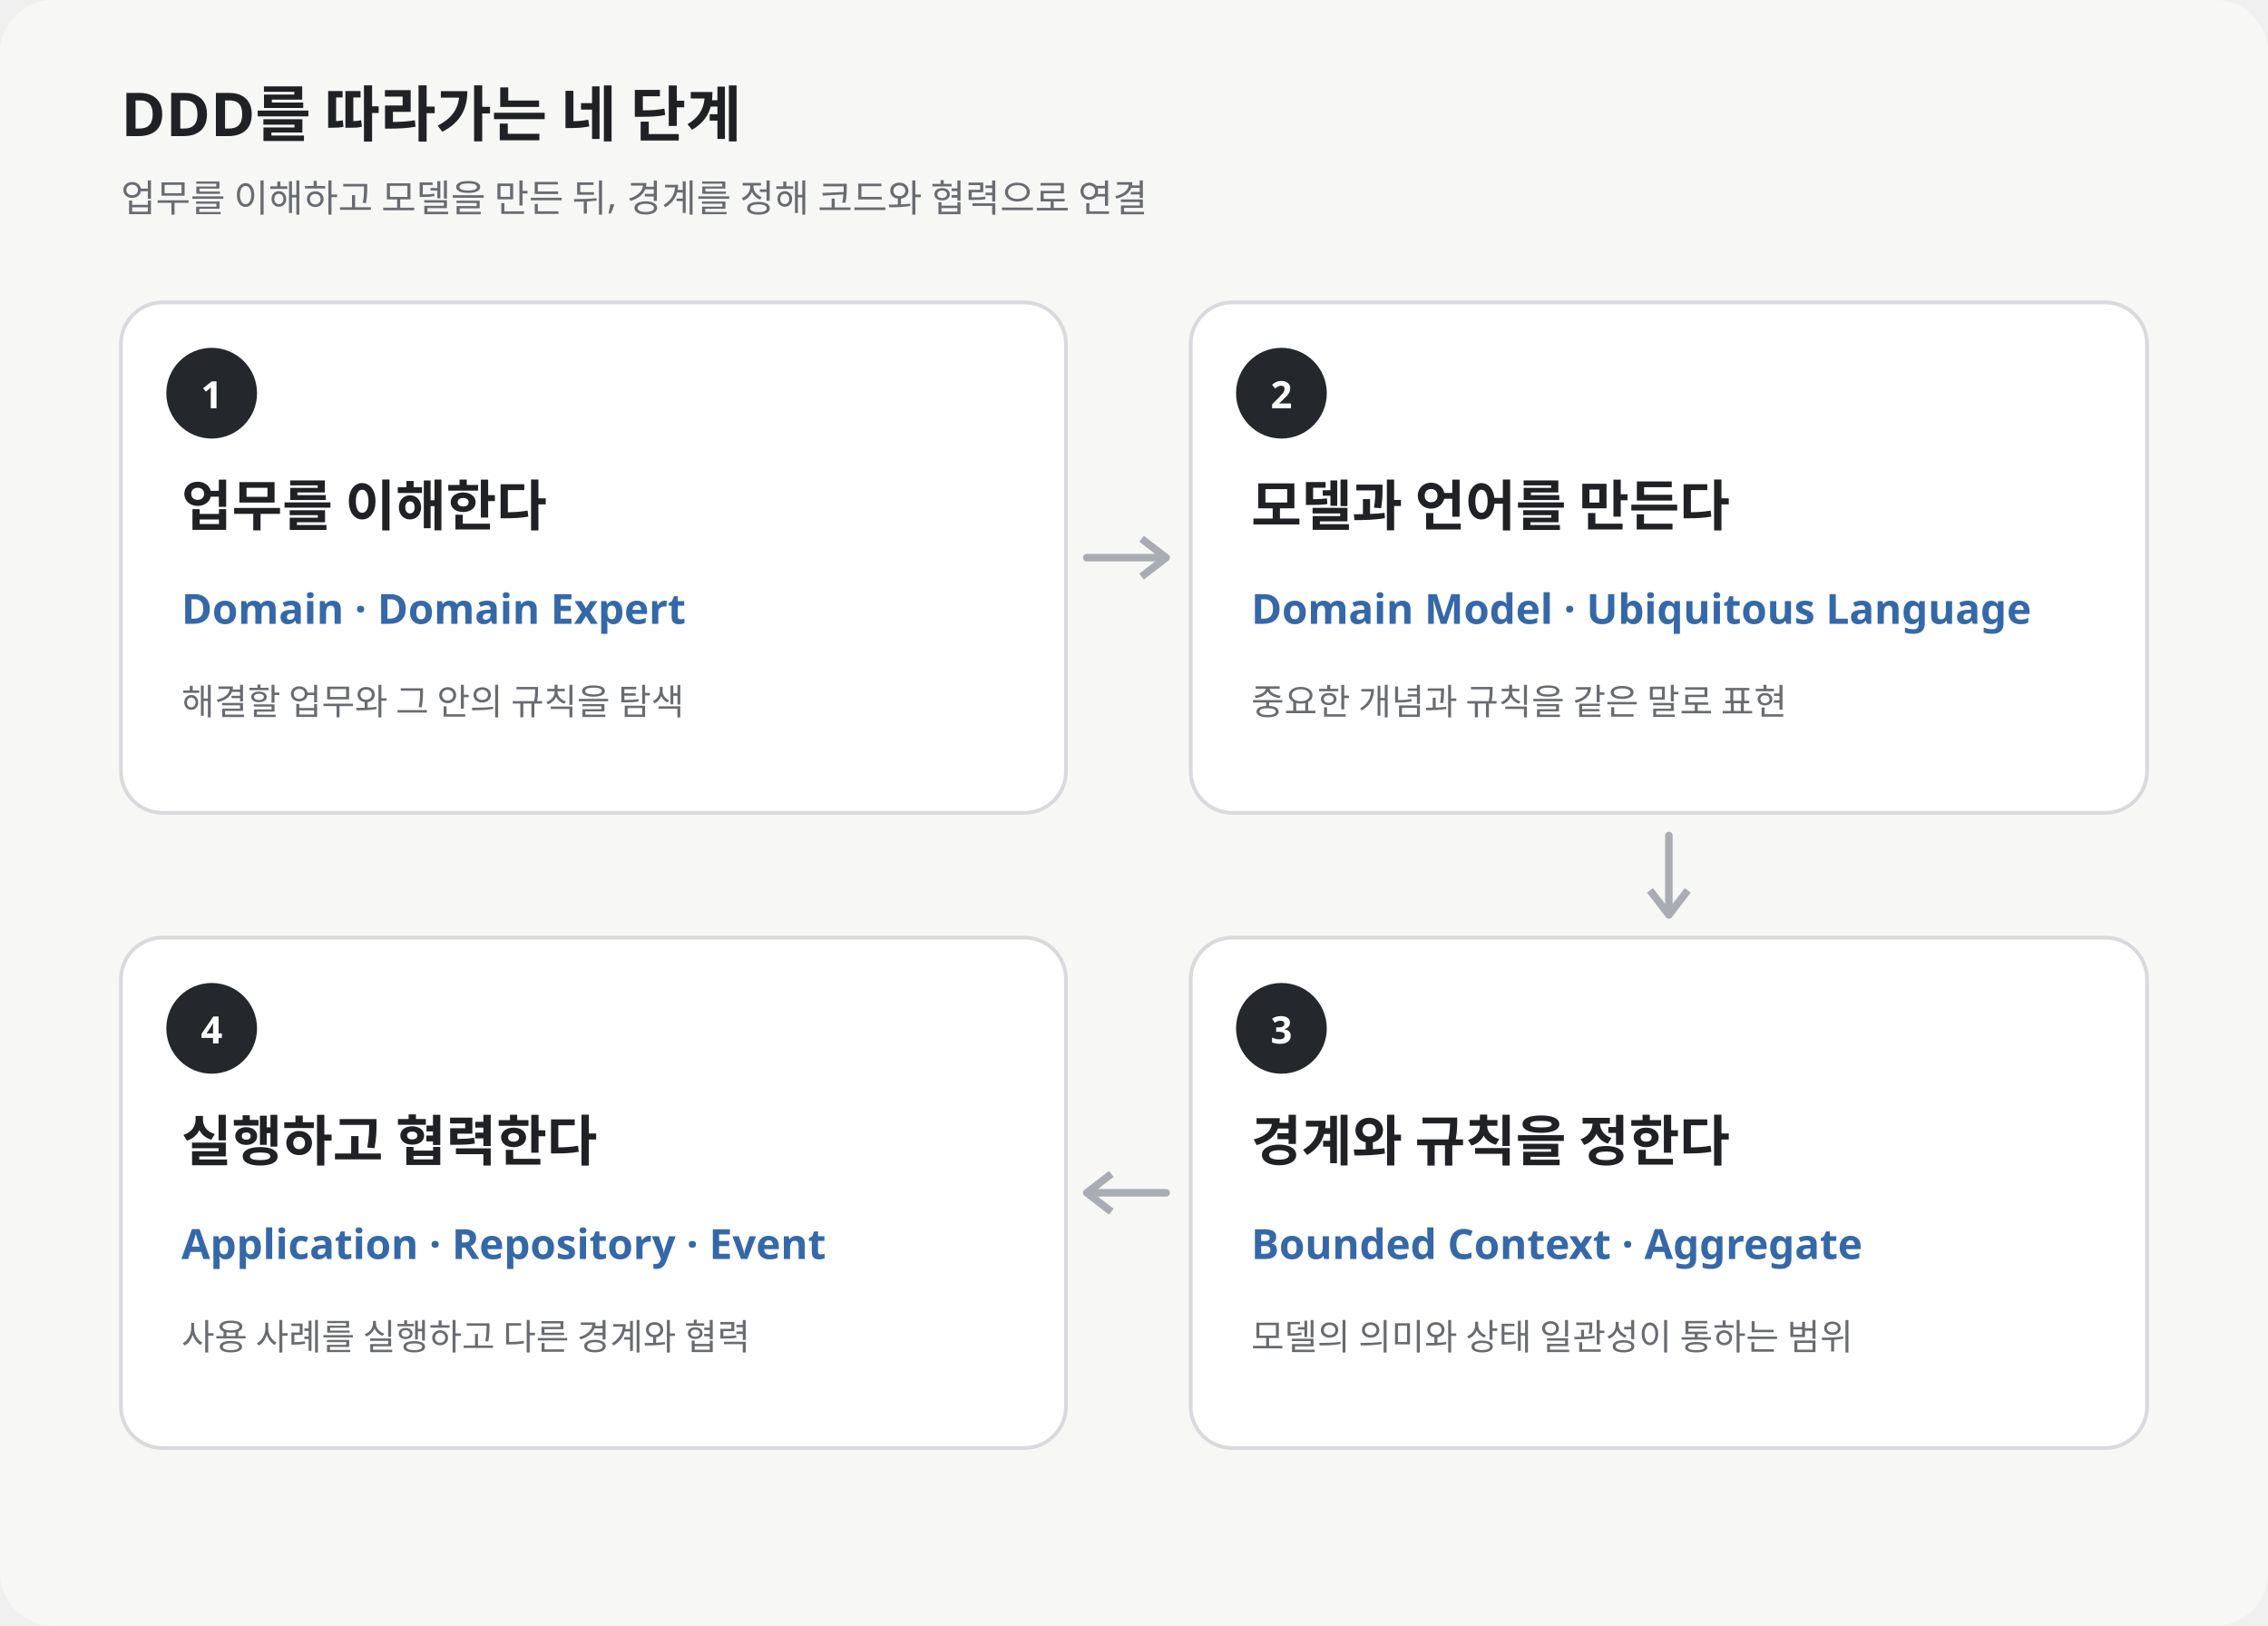
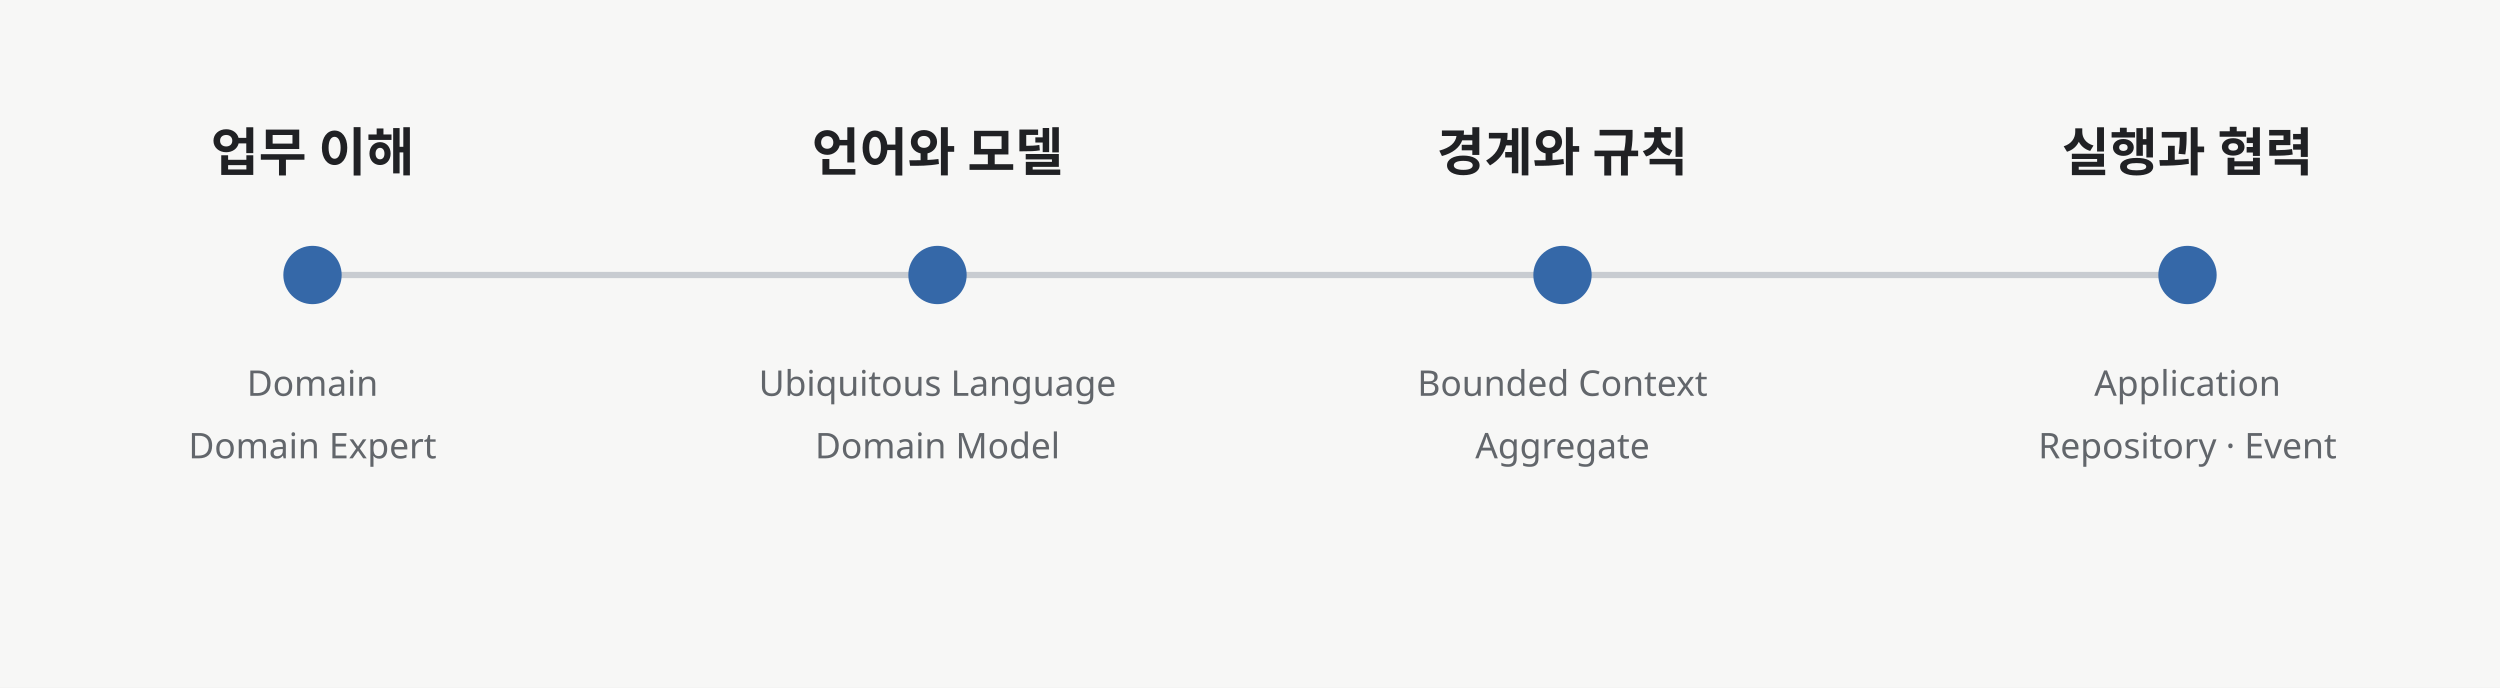
- <svg xmlns="http://www.w3.org/2000/svg" width="1200" height="860" viewBox="0 0 1200 860" role="img" aria-labelledby="title desc">
-   <rect width="1200" height="860" rx="28" fill="#f7f7f6" />
+ <svg xmlns="http://www.w3.org/2000/svg" width="1200" height="330" viewBox="0 0 1200 330" role="img" aria-labelledby="title desc">
+   <rect width="1200" height="330" fill="#f7f7f6" />
  <g font-family="Pretendard, Noto Sans KR, sans-serif">
-     <text x="64" y="72" font-size="32" font-weight="700" fill="#202124">DDD를 따라가는 네 단계</text>
-     <text x="64" y="112" font-size="20" fill="#686b70">업무를 이해하고 모델을 만든 뒤, 경계를 정해 코드와 협력으로 연결</text>
-     <rect x="64" y="160" width="500" height="270" rx="22" fill="#ffffff" stroke="#d8dadd" stroke-width="2" />
-     <circle cx="112" cy="208" r="24" fill="#24272b" />
-     <text x="112" y="216" text-anchor="middle" font-size="20" font-weight="700" fill="#ffffff">1</text>
-     <text x="96" y="278" font-size="29" font-weight="700" fill="#202124">업무를 이해한다</text>
-     <text x="96" y="330" font-size="22" font-weight="650" fill="#3568a8">Domain · Domain Expert</text>
-     <text x="96" y="378" font-size="19" fill="#686b70">해결할 업무와 그 안의 규칙을 탐색</text>
-     <path d="M575 295h38" stroke="#a9adb3" stroke-width="4" stroke-linecap="round" />
-     <path d="m604 285 13 10-13 10" fill="none" stroke="#a9adb3" stroke-width="4" stroke-linejoin="round" />
-     <rect x="630" y="160" width="506" height="270" rx="22" fill="#ffffff" stroke="#d8dadd" stroke-width="2" />
-     <circle cx="678" cy="208" r="24" fill="#24272b" />
-     <text x="678" y="216" text-anchor="middle" font-size="20" font-weight="700" fill="#ffffff">2</text>
-     <text x="662" y="278" font-size="29" font-weight="700" fill="#202124">모델과 언어를 만든다</text>
-     <text x="662" y="330" font-size="22" font-weight="650" fill="#3568a8">Domain Model · Ubiquitous Language</text>
-     <text x="662" y="378" font-size="19" fill="#686b70">중요한 개념과 규칙을 같은 말로 표현</text>
-     <path d="M883 442v38" stroke="#a9adb3" stroke-width="4" stroke-linecap="round" />
-     <path d="m873 471 10 13 10-13" fill="none" stroke="#a9adb3" stroke-width="4" stroke-linejoin="round" />
-     <rect x="630" y="496" width="506" height="270" rx="22" fill="#ffffff" stroke="#d8dadd" stroke-width="2" />
-     <circle cx="678" cy="544" r="24" fill="#24272b" />
-     <text x="678" y="552" text-anchor="middle" font-size="20" font-weight="700" fill="#ffffff">3</text>
-     <text x="662" y="614" font-size="29" font-weight="700" fill="#202124">경계와 규칙을 정한다</text>
-     <text x="662" y="666" font-size="22" font-weight="650" fill="#3568a8">Bounded Context · Aggregate</text>
-     <text x="662" y="714" font-size="19" fill="#686b70">모델의 의미와 상태 일관성이 통하는 범위</text>
-     <path d="M617 631h-38" stroke="#a9adb3" stroke-width="4" stroke-linecap="round" />
-     <path d="m588 621-13 10 13 10" fill="none" stroke="#a9adb3" stroke-width="4" stroke-linejoin="round" />
-     <rect x="64" y="496" width="500" height="270" rx="22" fill="#ffffff" stroke="#d8dadd" stroke-width="2" />
-     <circle cx="112" cy="544" r="24" fill="#24272b" />
-     <text x="112" y="552" text-anchor="middle" font-size="20" font-weight="700" fill="#ffffff">4</text>
-     <text x="96" y="614" font-size="29" font-weight="700" fill="#202124">실행하고 협력한다</text>
-     <text x="96" y="666" font-size="22" font-weight="650" fill="#3568a8">Application · Repository · Event</text>
-     <text x="96" y="714" font-size="19" fill="#686b70">사용 사례를 실행하고 다른 경계와 협력</text>
+     <line x1="150" y1="132" x2="1050" y2="132" stroke="#c8ccd1" stroke-width="3" />
+     <g text-anchor="middle">
+       <circle cx="150" cy="132" r="14" fill="#3568a8" />
+       <text x="150" y="82" font-size="25" font-weight="700" fill="#202124">업무 이해</text>
+       <text x="150" y="190" font-size="17" fill="#62666b">Domain</text>
+       <text x="150" y="220" font-size="17" fill="#62666b">Domain Expert</text>
+       <circle cx="450" cy="132" r="14" fill="#3568a8" />
+       <text x="450" y="82" font-size="25" font-weight="700" fill="#202124">언어와 모델</text>
+       <text x="450" y="190" font-size="17" fill="#62666b">Ubiquitous Language</text>
+       <text x="450" y="220" font-size="17" fill="#62666b">Domain Model</text>
+       <circle cx="750" cy="132" r="14" fill="#3568a8" />
+       <text x="750" y="82" font-size="25" font-weight="700" fill="#202124">경계와 규칙</text>
+       <text x="750" y="190" font-size="17" fill="#62666b">Bounded Context</text>
+       <text x="750" y="220" font-size="17" fill="#62666b">Aggregate</text>
+       <circle cx="1050" cy="132" r="14" fill="#3568a8" />
+       <text x="1050" y="82" font-size="25" font-weight="700" fill="#202124">실행과 협력</text>
+       <text x="1050" y="190" font-size="17" fill="#62666b">Application</text>
+       <text x="1050" y="220" font-size="17" fill="#62666b">Repository · Event</text>
+     </g>
  </g>
</svg>
